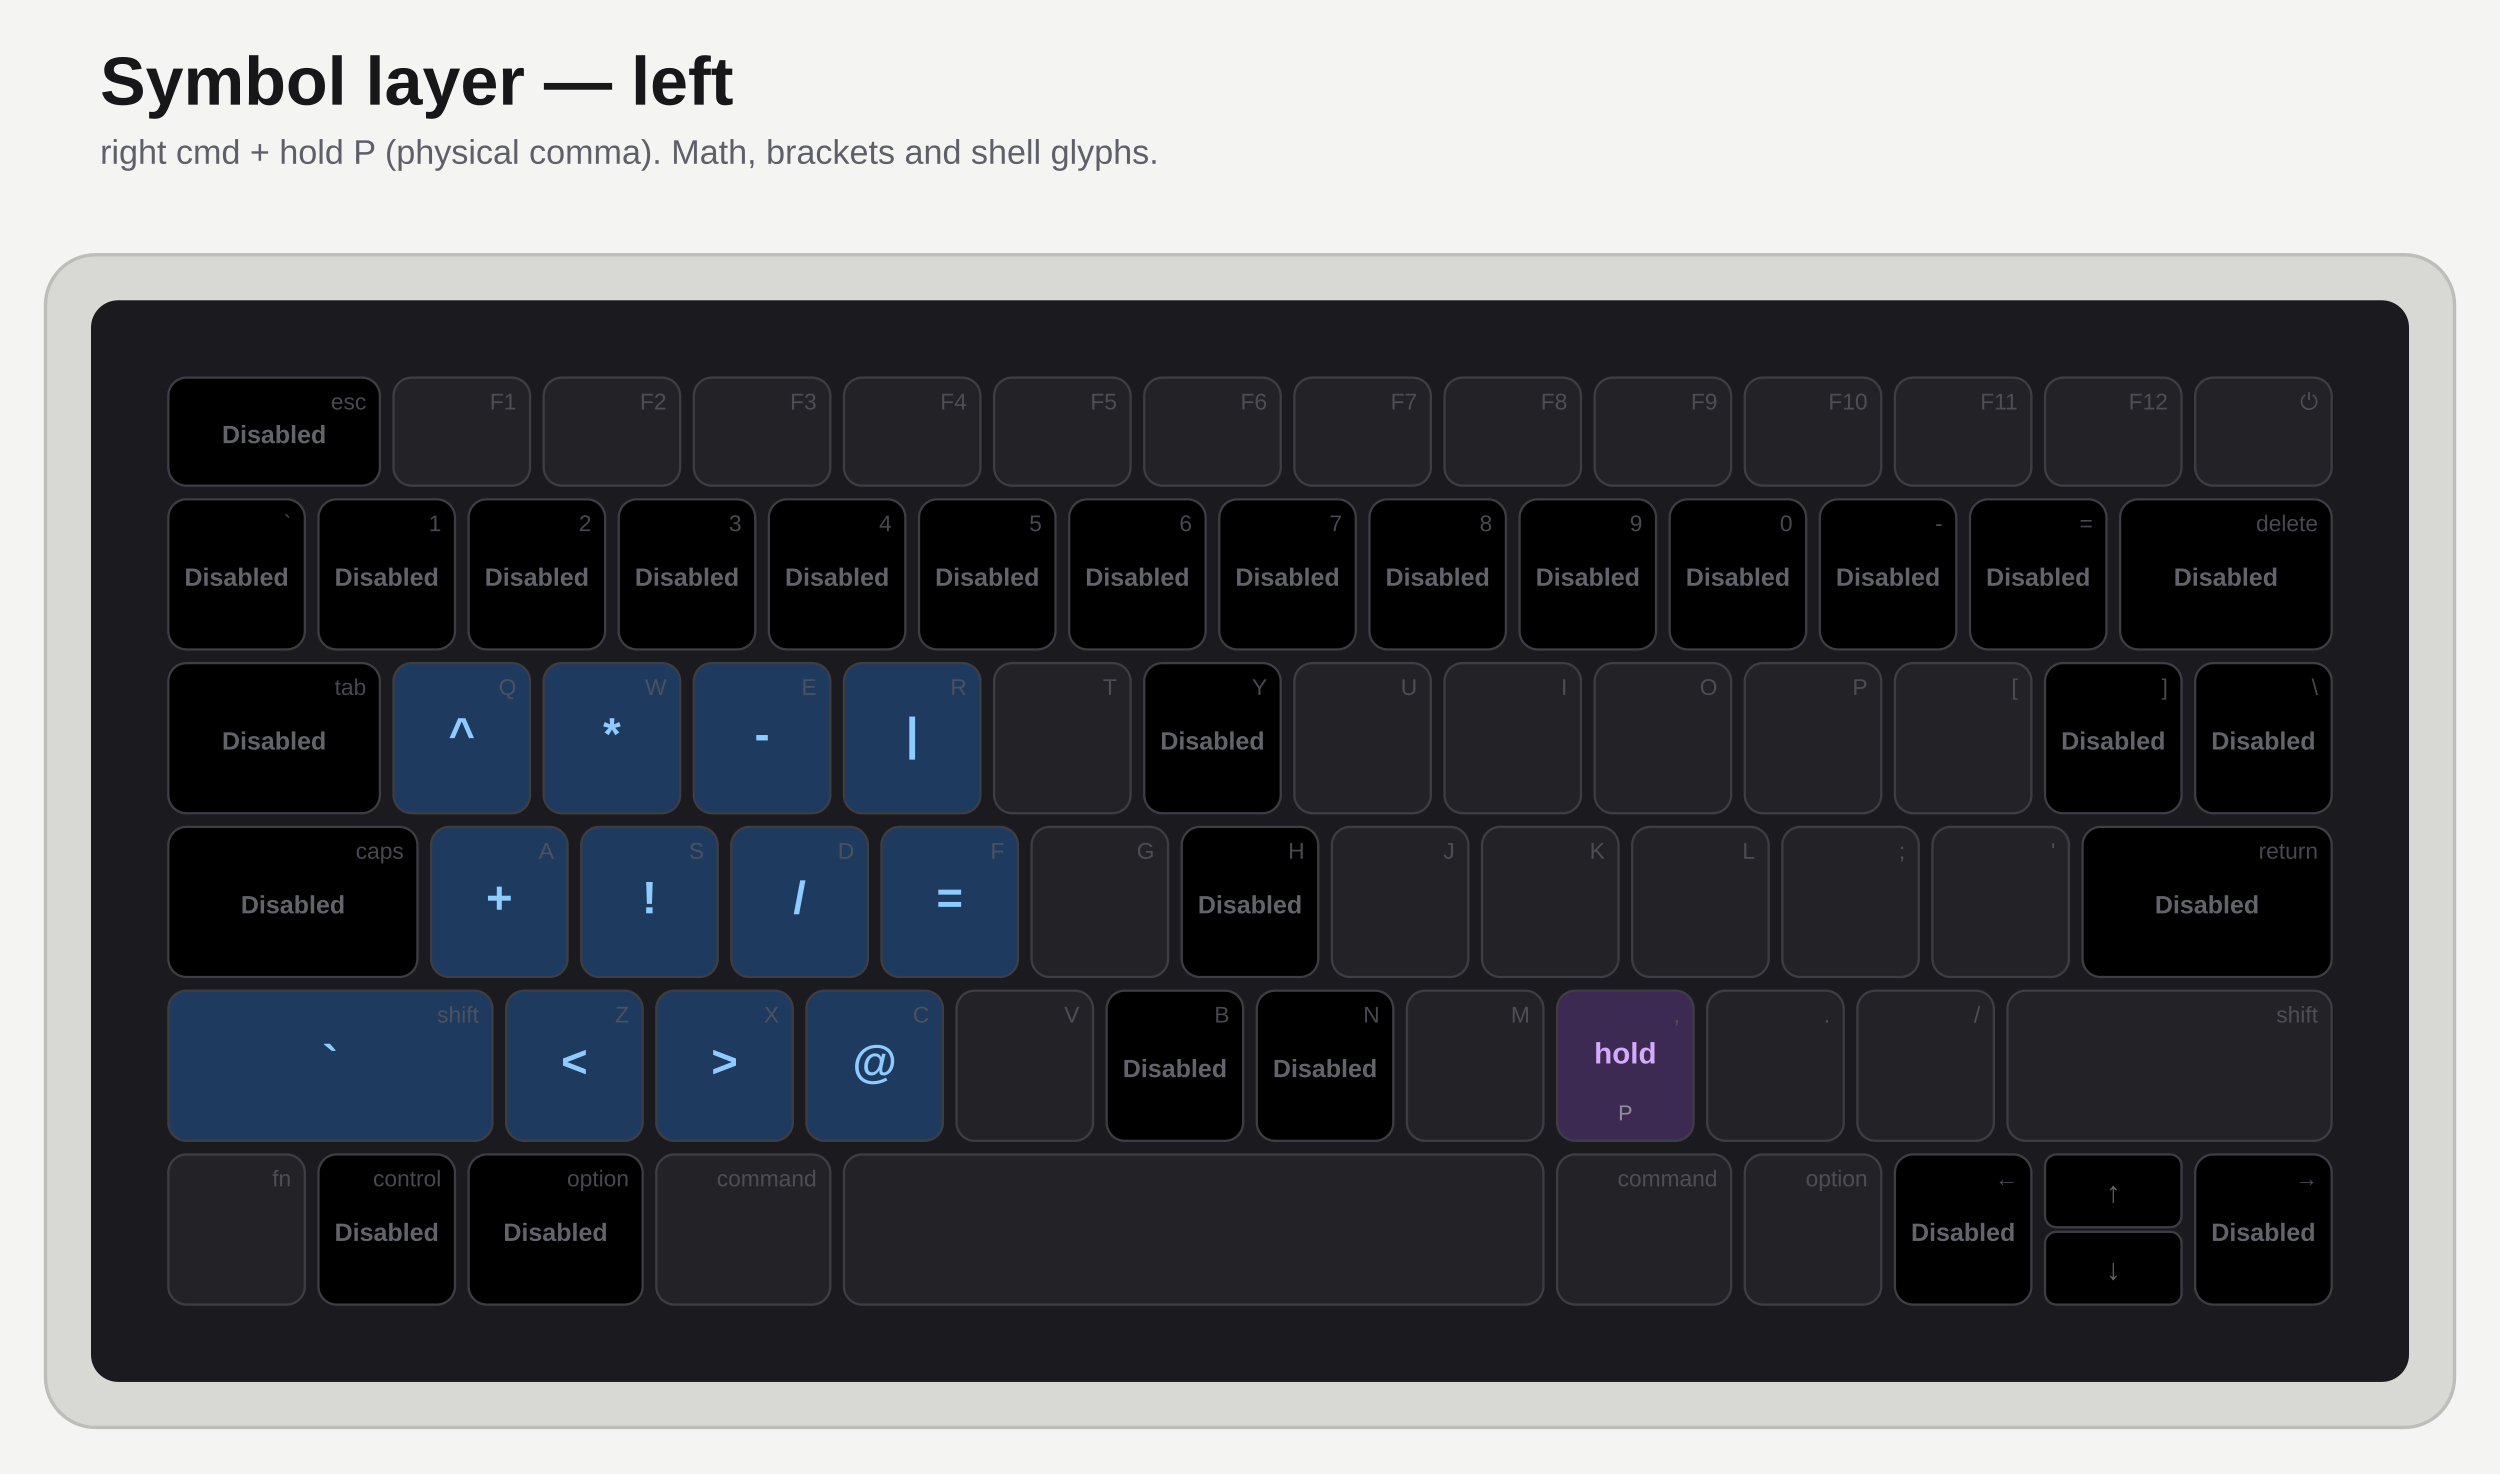
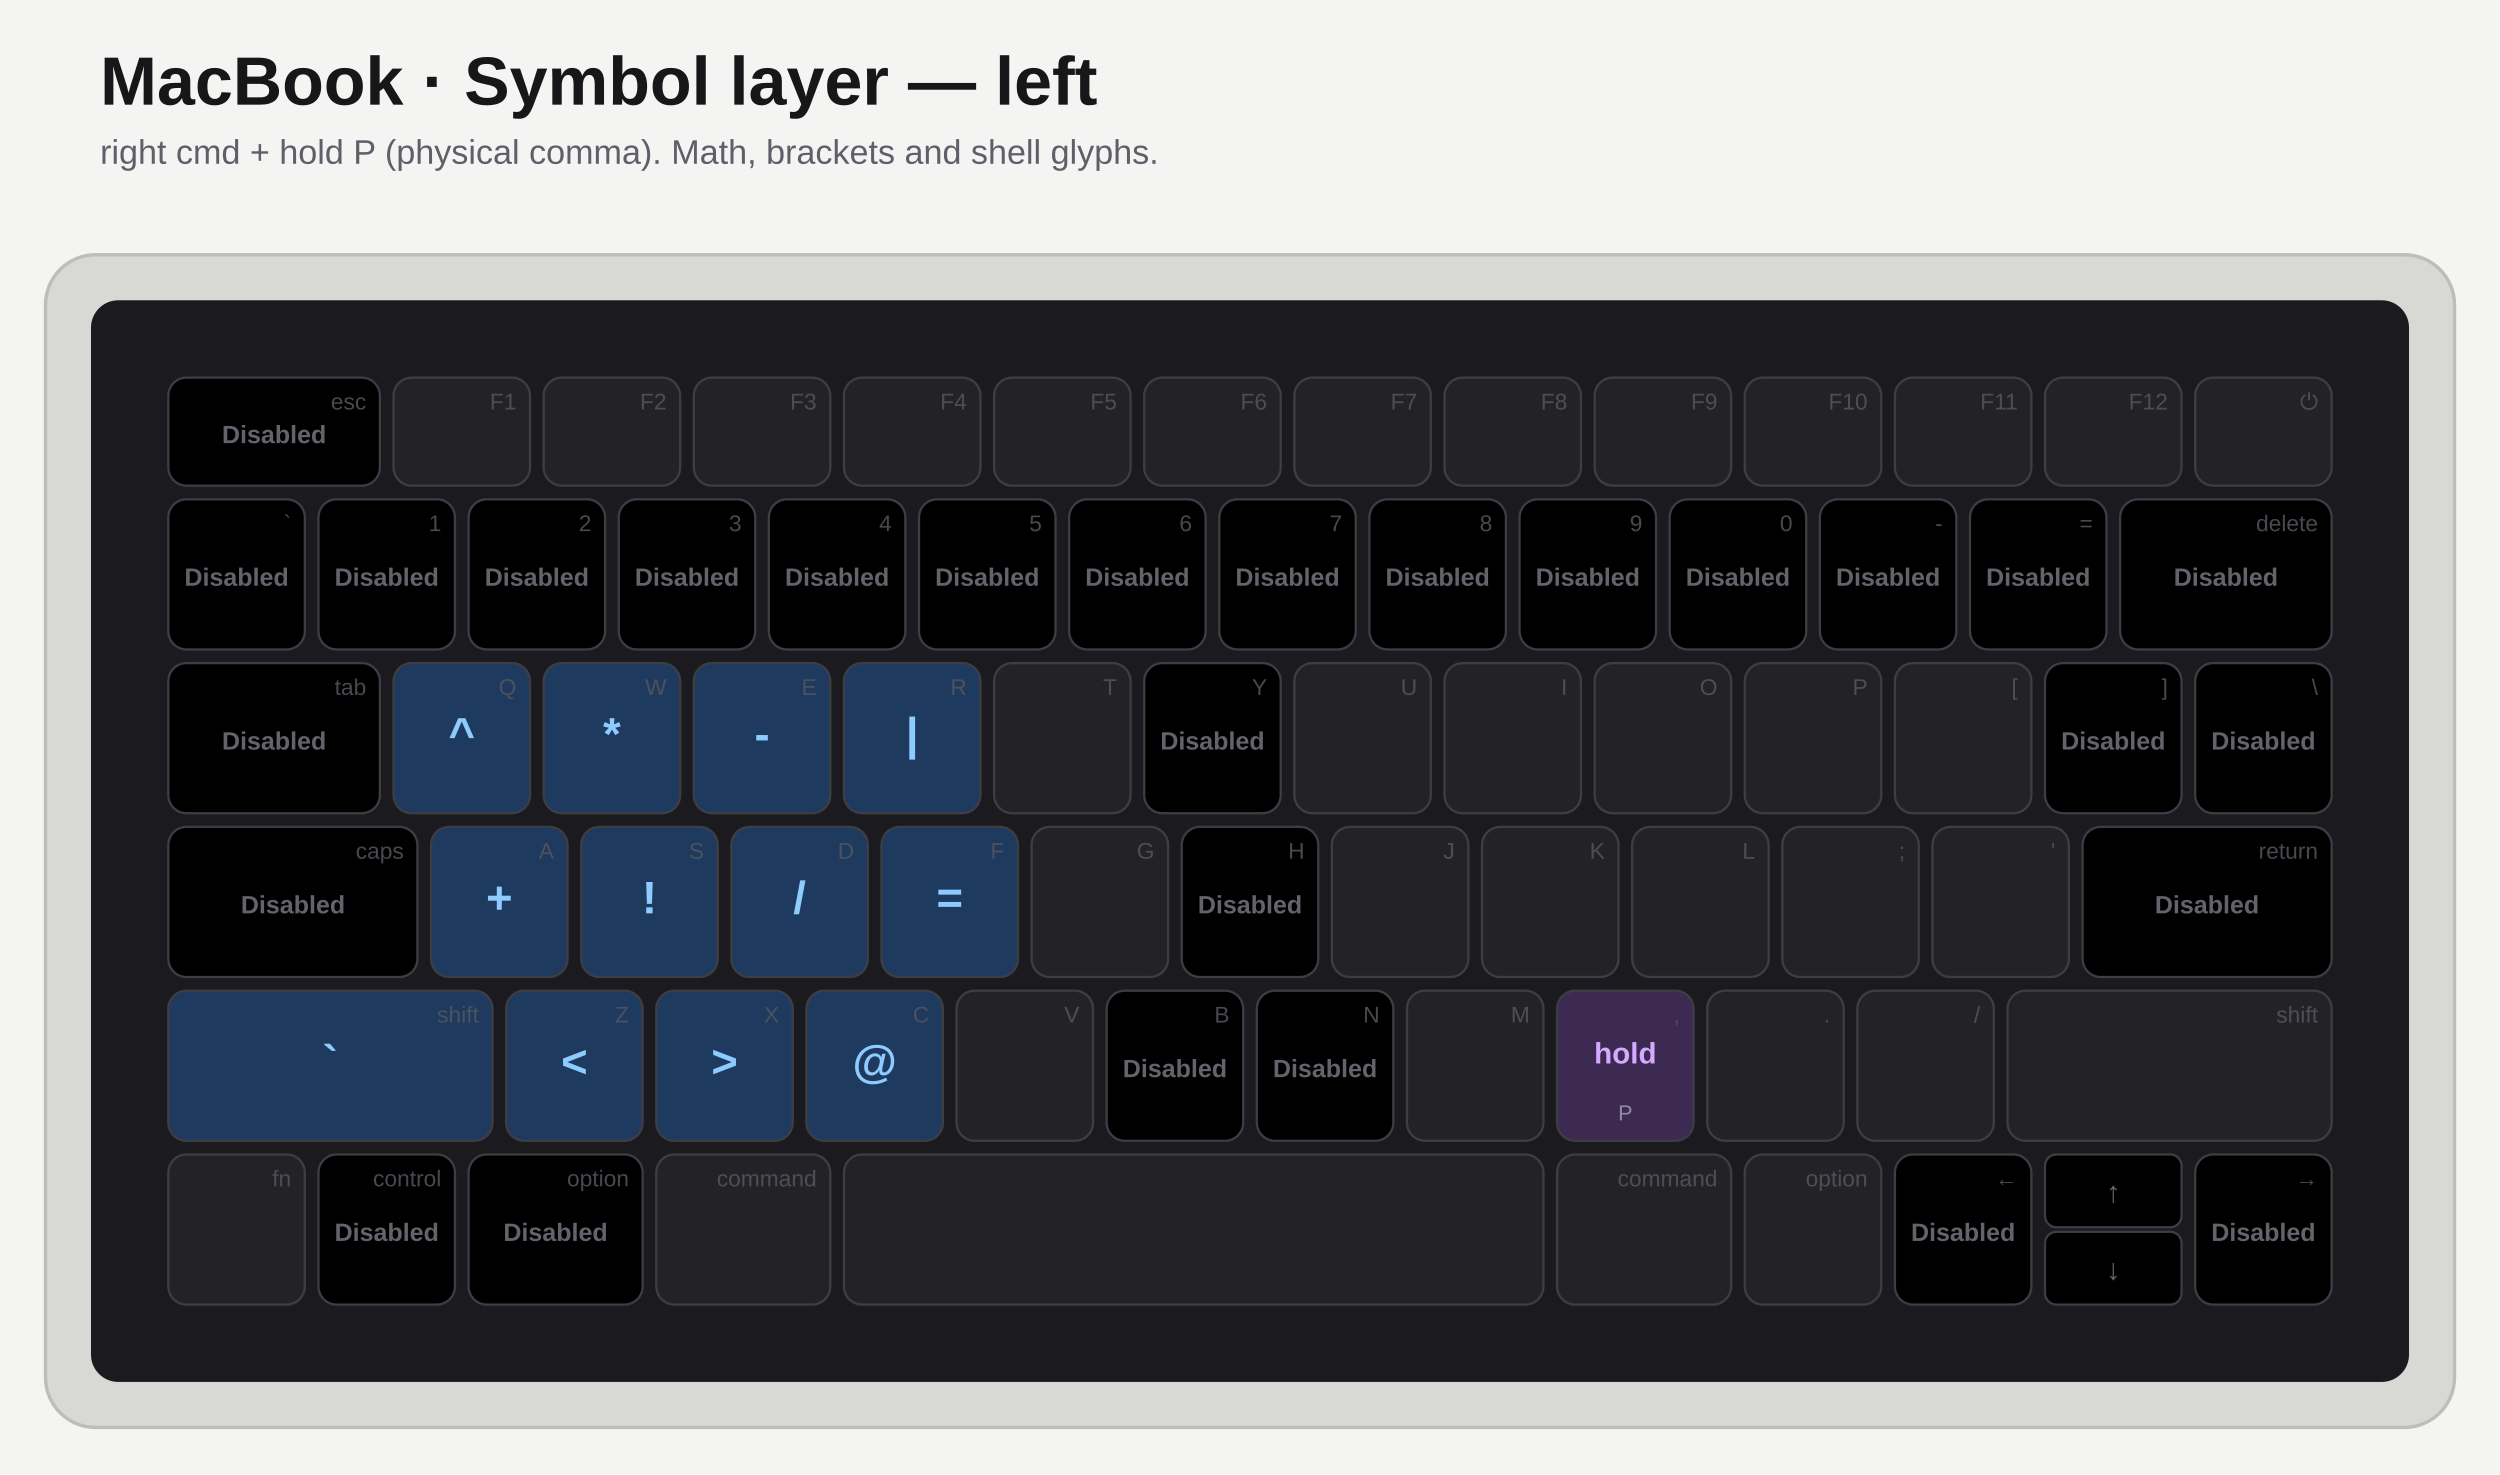
<svg xmlns="http://www.w3.org/2000/svg" width="1099" height="648" viewBox="0 0 1099 648" role="img" aria-label="Symbol layer — left layer of the splitmac">
  <rect width="1099" height="648" fill="#f4f4f2" />
-   <text x="44.0" y="46.0" fill="#17171a" font-size="30" font-weight="700" text-anchor="start" opacity="1.0" font-family="-apple-system, BlinkMacSystemFont, 'SF Pro Text', 'Helvetica Neue', Arial, sans-serif">Symbol layer — left</text>
+   <text x="44.0" y="46.0" fill="#17171a" font-size="30" font-weight="700" text-anchor="start" opacity="1.0" font-family="-apple-system, BlinkMacSystemFont, 'SF Pro Text', 'Helvetica Neue', Arial, sans-serif">MacBook · Symbol layer — left</text>
  <text x="44.0" y="72.0" fill="#5f5f6a" font-size="15" font-weight="400" text-anchor="start" opacity="1.0" font-family="-apple-system, BlinkMacSystemFont, 'SF Pro Text', 'Helvetica Neue', Arial, sans-serif">right cmd + hold P (physical comma). Math, brackets and shell glyphs.</text>
  <rect x="20.0" y="112.0" width="1059.0" height="515.5" rx="22" fill="#d8d8d5" stroke="#bdbdb9" stroke-width="1.5" />
  <rect x="40.0" y="132.0" width="1019.0" height="475.5" rx="12" fill="#1b1b1f" />
  <rect x="74.0" y="166.0" width="93.0" height="47.5" rx="8" fill="#000000" stroke="#3d3d44" stroke-width="1" />
  <text x="161.0" y="180.0" fill="#55555e" font-size="10" font-weight="500" text-anchor="end" opacity="0.85" font-family="-apple-system, BlinkMacSystemFont, 'SF Pro Text', 'Helvetica Neue', Arial, sans-serif">esc</text>
  <text x="120.5" y="194.8" fill="#63636b" font-size="11" font-weight="600" text-anchor="middle" opacity="1.0" font-family="-apple-system, BlinkMacSystemFont, 'SF Pro Text', 'Helvetica Neue', Arial, sans-serif">Disabled</text>
  <rect x="173.0" y="166.0" width="60.0" height="47.5" rx="8" fill="#232327" stroke="#3d3d44" stroke-width="1" />
  <text x="227.0" y="180.0" fill="#55555e" font-size="10" font-weight="500" text-anchor="end" opacity="0.85" font-family="-apple-system, BlinkMacSystemFont, 'SF Pro Text', 'Helvetica Neue', Arial, sans-serif">F1</text>
  <rect x="239.0" y="166.0" width="60.0" height="47.5" rx="8" fill="#232327" stroke="#3d3d44" stroke-width="1" />
  <text x="293.0" y="180.0" fill="#55555e" font-size="10" font-weight="500" text-anchor="end" opacity="0.85" font-family="-apple-system, BlinkMacSystemFont, 'SF Pro Text', 'Helvetica Neue', Arial, sans-serif">F2</text>
  <rect x="305.0" y="166.0" width="60.0" height="47.5" rx="8" fill="#232327" stroke="#3d3d44" stroke-width="1" />
  <text x="359.0" y="180.0" fill="#55555e" font-size="10" font-weight="500" text-anchor="end" opacity="0.85" font-family="-apple-system, BlinkMacSystemFont, 'SF Pro Text', 'Helvetica Neue', Arial, sans-serif">F3</text>
  <rect x="371.0" y="166.0" width="60.0" height="47.5" rx="8" fill="#232327" stroke="#3d3d44" stroke-width="1" />
  <text x="425.0" y="180.0" fill="#55555e" font-size="10" font-weight="500" text-anchor="end" opacity="0.85" font-family="-apple-system, BlinkMacSystemFont, 'SF Pro Text', 'Helvetica Neue', Arial, sans-serif">F4</text>
  <rect x="437.0" y="166.0" width="60.0" height="47.5" rx="8" fill="#232327" stroke="#3d3d44" stroke-width="1" />
  <text x="491.0" y="180.0" fill="#55555e" font-size="10" font-weight="500" text-anchor="end" opacity="0.85" font-family="-apple-system, BlinkMacSystemFont, 'SF Pro Text', 'Helvetica Neue', Arial, sans-serif">F5</text>
  <rect x="503.0" y="166.0" width="60.0" height="47.5" rx="8" fill="#232327" stroke="#3d3d44" stroke-width="1" />
  <text x="557.0" y="180.0" fill="#55555e" font-size="10" font-weight="500" text-anchor="end" opacity="0.85" font-family="-apple-system, BlinkMacSystemFont, 'SF Pro Text', 'Helvetica Neue', Arial, sans-serif">F6</text>
  <rect x="569.0" y="166.0" width="60.0" height="47.5" rx="8" fill="#232327" stroke="#3d3d44" stroke-width="1" />
  <text x="623.0" y="180.0" fill="#55555e" font-size="10" font-weight="500" text-anchor="end" opacity="0.85" font-family="-apple-system, BlinkMacSystemFont, 'SF Pro Text', 'Helvetica Neue', Arial, sans-serif">F7</text>
  <rect x="635.0" y="166.0" width="60.0" height="47.5" rx="8" fill="#232327" stroke="#3d3d44" stroke-width="1" />
  <text x="689.0" y="180.0" fill="#55555e" font-size="10" font-weight="500" text-anchor="end" opacity="0.85" font-family="-apple-system, BlinkMacSystemFont, 'SF Pro Text', 'Helvetica Neue', Arial, sans-serif">F8</text>
  <rect x="701.0" y="166.0" width="60.0" height="47.5" rx="8" fill="#232327" stroke="#3d3d44" stroke-width="1" />
  <text x="755.0" y="180.0" fill="#55555e" font-size="10" font-weight="500" text-anchor="end" opacity="0.85" font-family="-apple-system, BlinkMacSystemFont, 'SF Pro Text', 'Helvetica Neue', Arial, sans-serif">F9</text>
  <rect x="767.0" y="166.0" width="60.0" height="47.5" rx="8" fill="#232327" stroke="#3d3d44" stroke-width="1" />
  <text x="821.0" y="180.0" fill="#55555e" font-size="10" font-weight="500" text-anchor="end" opacity="0.85" font-family="-apple-system, BlinkMacSystemFont, 'SF Pro Text', 'Helvetica Neue', Arial, sans-serif">F10</text>
  <rect x="833.0" y="166.0" width="60.0" height="47.5" rx="8" fill="#232327" stroke="#3d3d44" stroke-width="1" />
  <text x="887.0" y="180.0" fill="#55555e" font-size="10" font-weight="500" text-anchor="end" opacity="0.85" font-family="-apple-system, BlinkMacSystemFont, 'SF Pro Text', 'Helvetica Neue', Arial, sans-serif">F11</text>
  <rect x="899.0" y="166.0" width="60.0" height="47.5" rx="8" fill="#232327" stroke="#3d3d44" stroke-width="1" />
  <text x="953.0" y="180.0" fill="#55555e" font-size="10" font-weight="500" text-anchor="end" opacity="0.85" font-family="-apple-system, BlinkMacSystemFont, 'SF Pro Text', 'Helvetica Neue', Arial, sans-serif">F12</text>
  <rect x="965.0" y="166.0" width="60.0" height="47.5" rx="8" fill="#232327" stroke="#3d3d44" stroke-width="1" />
  <text x="1019.0" y="180.0" fill="#55555e" font-size="10" font-weight="500" text-anchor="end" opacity="0.85" font-family="-apple-system, BlinkMacSystemFont, 'SF Pro Text', 'Helvetica Neue', Arial, sans-serif">⏻</text>
  <rect x="74.0" y="219.5" width="60.0" height="66.0" rx="8" fill="#000000" stroke="#3d3d44" stroke-width="1" />
  <text x="128.0" y="233.5" fill="#55555e" font-size="10" font-weight="500" text-anchor="end" opacity="0.85" font-family="-apple-system, BlinkMacSystemFont, 'SF Pro Text', 'Helvetica Neue', Arial, sans-serif">`</text>
  <text x="104.0" y="257.5" fill="#63636b" font-size="11" font-weight="600" text-anchor="middle" opacity="1.0" font-family="-apple-system, BlinkMacSystemFont, 'SF Pro Text', 'Helvetica Neue', Arial, sans-serif">Disabled</text>
  <rect x="140.0" y="219.5" width="60.0" height="66.0" rx="8" fill="#000000" stroke="#3d3d44" stroke-width="1" />
  <text x="194.0" y="233.5" fill="#55555e" font-size="10" font-weight="500" text-anchor="end" opacity="0.85" font-family="-apple-system, BlinkMacSystemFont, 'SF Pro Text', 'Helvetica Neue', Arial, sans-serif">1</text>
  <text x="170.0" y="257.5" fill="#63636b" font-size="11" font-weight="600" text-anchor="middle" opacity="1.0" font-family="-apple-system, BlinkMacSystemFont, 'SF Pro Text', 'Helvetica Neue', Arial, sans-serif">Disabled</text>
  <rect x="206.0" y="219.5" width="60.0" height="66.0" rx="8" fill="#000000" stroke="#3d3d44" stroke-width="1" />
  <text x="260.0" y="233.5" fill="#55555e" font-size="10" font-weight="500" text-anchor="end" opacity="0.85" font-family="-apple-system, BlinkMacSystemFont, 'SF Pro Text', 'Helvetica Neue', Arial, sans-serif">2</text>
  <text x="236.0" y="257.5" fill="#63636b" font-size="11" font-weight="600" text-anchor="middle" opacity="1.0" font-family="-apple-system, BlinkMacSystemFont, 'SF Pro Text', 'Helvetica Neue', Arial, sans-serif">Disabled</text>
  <rect x="272.0" y="219.5" width="60.0" height="66.0" rx="8" fill="#000000" stroke="#3d3d44" stroke-width="1" />
  <text x="326.0" y="233.5" fill="#55555e" font-size="10" font-weight="500" text-anchor="end" opacity="0.85" font-family="-apple-system, BlinkMacSystemFont, 'SF Pro Text', 'Helvetica Neue', Arial, sans-serif">3</text>
  <text x="302.0" y="257.5" fill="#63636b" font-size="11" font-weight="600" text-anchor="middle" opacity="1.0" font-family="-apple-system, BlinkMacSystemFont, 'SF Pro Text', 'Helvetica Neue', Arial, sans-serif">Disabled</text>
  <rect x="338.0" y="219.5" width="60.0" height="66.0" rx="8" fill="#000000" stroke="#3d3d44" stroke-width="1" />
  <text x="392.0" y="233.5" fill="#55555e" font-size="10" font-weight="500" text-anchor="end" opacity="0.85" font-family="-apple-system, BlinkMacSystemFont, 'SF Pro Text', 'Helvetica Neue', Arial, sans-serif">4</text>
  <text x="368.0" y="257.5" fill="#63636b" font-size="11" font-weight="600" text-anchor="middle" opacity="1.0" font-family="-apple-system, BlinkMacSystemFont, 'SF Pro Text', 'Helvetica Neue', Arial, sans-serif">Disabled</text>
  <rect x="404.0" y="219.5" width="60.0" height="66.0" rx="8" fill="#000000" stroke="#3d3d44" stroke-width="1" />
  <text x="458.0" y="233.5" fill="#55555e" font-size="10" font-weight="500" text-anchor="end" opacity="0.85" font-family="-apple-system, BlinkMacSystemFont, 'SF Pro Text', 'Helvetica Neue', Arial, sans-serif">5</text>
  <text x="434.0" y="257.5" fill="#63636b" font-size="11" font-weight="600" text-anchor="middle" opacity="1.0" font-family="-apple-system, BlinkMacSystemFont, 'SF Pro Text', 'Helvetica Neue', Arial, sans-serif">Disabled</text>
  <rect x="470.0" y="219.5" width="60.0" height="66.0" rx="8" fill="#000000" stroke="#3d3d44" stroke-width="1" />
  <text x="524.0" y="233.5" fill="#55555e" font-size="10" font-weight="500" text-anchor="end" opacity="0.85" font-family="-apple-system, BlinkMacSystemFont, 'SF Pro Text', 'Helvetica Neue', Arial, sans-serif">6</text>
  <text x="500.0" y="257.5" fill="#63636b" font-size="11" font-weight="600" text-anchor="middle" opacity="1.0" font-family="-apple-system, BlinkMacSystemFont, 'SF Pro Text', 'Helvetica Neue', Arial, sans-serif">Disabled</text>
  <rect x="536.0" y="219.5" width="60.0" height="66.0" rx="8" fill="#000000" stroke="#3d3d44" stroke-width="1" />
  <text x="590.0" y="233.5" fill="#55555e" font-size="10" font-weight="500" text-anchor="end" opacity="0.85" font-family="-apple-system, BlinkMacSystemFont, 'SF Pro Text', 'Helvetica Neue', Arial, sans-serif">7</text>
  <text x="566.0" y="257.5" fill="#63636b" font-size="11" font-weight="600" text-anchor="middle" opacity="1.0" font-family="-apple-system, BlinkMacSystemFont, 'SF Pro Text', 'Helvetica Neue', Arial, sans-serif">Disabled</text>
  <rect x="602.0" y="219.5" width="60.0" height="66.0" rx="8" fill="#000000" stroke="#3d3d44" stroke-width="1" />
  <text x="656.0" y="233.5" fill="#55555e" font-size="10" font-weight="500" text-anchor="end" opacity="0.85" font-family="-apple-system, BlinkMacSystemFont, 'SF Pro Text', 'Helvetica Neue', Arial, sans-serif">8</text>
  <text x="632.0" y="257.5" fill="#63636b" font-size="11" font-weight="600" text-anchor="middle" opacity="1.0" font-family="-apple-system, BlinkMacSystemFont, 'SF Pro Text', 'Helvetica Neue', Arial, sans-serif">Disabled</text>
  <rect x="668.0" y="219.5" width="60.0" height="66.0" rx="8" fill="#000000" stroke="#3d3d44" stroke-width="1" />
  <text x="722.0" y="233.5" fill="#55555e" font-size="10" font-weight="500" text-anchor="end" opacity="0.85" font-family="-apple-system, BlinkMacSystemFont, 'SF Pro Text', 'Helvetica Neue', Arial, sans-serif">9</text>
  <text x="698.0" y="257.5" fill="#63636b" font-size="11" font-weight="600" text-anchor="middle" opacity="1.0" font-family="-apple-system, BlinkMacSystemFont, 'SF Pro Text', 'Helvetica Neue', Arial, sans-serif">Disabled</text>
  <rect x="734.0" y="219.5" width="60.0" height="66.0" rx="8" fill="#000000" stroke="#3d3d44" stroke-width="1" />
  <text x="788.0" y="233.5" fill="#55555e" font-size="10" font-weight="500" text-anchor="end" opacity="0.85" font-family="-apple-system, BlinkMacSystemFont, 'SF Pro Text', 'Helvetica Neue', Arial, sans-serif">0</text>
  <text x="764.0" y="257.5" fill="#63636b" font-size="11" font-weight="600" text-anchor="middle" opacity="1.0" font-family="-apple-system, BlinkMacSystemFont, 'SF Pro Text', 'Helvetica Neue', Arial, sans-serif">Disabled</text>
  <rect x="800.0" y="219.5" width="60.0" height="66.0" rx="8" fill="#000000" stroke="#3d3d44" stroke-width="1" />
  <text x="854.0" y="233.5" fill="#55555e" font-size="10" font-weight="500" text-anchor="end" opacity="0.85" font-family="-apple-system, BlinkMacSystemFont, 'SF Pro Text', 'Helvetica Neue', Arial, sans-serif">-</text>
  <text x="830.0" y="257.5" fill="#63636b" font-size="11" font-weight="600" text-anchor="middle" opacity="1.0" font-family="-apple-system, BlinkMacSystemFont, 'SF Pro Text', 'Helvetica Neue', Arial, sans-serif">Disabled</text>
  <rect x="866.0" y="219.5" width="60.0" height="66.0" rx="8" fill="#000000" stroke="#3d3d44" stroke-width="1" />
  <text x="920.0" y="233.5" fill="#55555e" font-size="10" font-weight="500" text-anchor="end" opacity="0.85" font-family="-apple-system, BlinkMacSystemFont, 'SF Pro Text', 'Helvetica Neue', Arial, sans-serif">=</text>
  <text x="896.0" y="257.5" fill="#63636b" font-size="11" font-weight="600" text-anchor="middle" opacity="1.0" font-family="-apple-system, BlinkMacSystemFont, 'SF Pro Text', 'Helvetica Neue', Arial, sans-serif">Disabled</text>
  <rect x="932.0" y="219.5" width="93.0" height="66.0" rx="8" fill="#000000" stroke="#3d3d44" stroke-width="1" />
  <text x="1019.0" y="233.5" fill="#55555e" font-size="10" font-weight="500" text-anchor="end" opacity="0.85" font-family="-apple-system, BlinkMacSystemFont, 'SF Pro Text', 'Helvetica Neue', Arial, sans-serif">delete</text>
  <text x="978.5" y="257.5" fill="#63636b" font-size="11" font-weight="600" text-anchor="middle" opacity="1.0" font-family="-apple-system, BlinkMacSystemFont, 'SF Pro Text', 'Helvetica Neue', Arial, sans-serif">Disabled</text>
  <rect x="74.0" y="291.5" width="93.0" height="66.0" rx="8" fill="#000000" stroke="#3d3d44" stroke-width="1" />
  <text x="161.0" y="305.5" fill="#55555e" font-size="10" font-weight="500" text-anchor="end" opacity="0.85" font-family="-apple-system, BlinkMacSystemFont, 'SF Pro Text', 'Helvetica Neue', Arial, sans-serif">tab</text>
  <text x="120.5" y="329.5" fill="#63636b" font-size="11" font-weight="600" text-anchor="middle" opacity="1.0" font-family="-apple-system, BlinkMacSystemFont, 'SF Pro Text', 'Helvetica Neue', Arial, sans-serif">Disabled</text>
  <rect x="173.0" y="291.5" width="60.0" height="66.0" rx="8" fill="#1e3a5f" stroke="#3d3d44" stroke-width="1" />
  <text x="227.0" y="305.5" fill="#55555e" font-size="10" font-weight="500" text-anchor="end" opacity="0.85" font-family="-apple-system, BlinkMacSystemFont, 'SF Pro Text', 'Helvetica Neue', Arial, sans-serif">Q</text>
  <text x="203.0" y="329.5" fill="#8ecbff" font-size="20" font-weight="700" text-anchor="middle" opacity="1.0" font-family="-apple-system, BlinkMacSystemFont, 'SF Pro Text', 'Helvetica Neue', Arial, sans-serif">^</text>
  <rect x="239.0" y="291.5" width="60.0" height="66.0" rx="8" fill="#1e3a5f" stroke="#3d3d44" stroke-width="1" />
  <text x="293.0" y="305.5" fill="#55555e" font-size="10" font-weight="500" text-anchor="end" opacity="0.85" font-family="-apple-system, BlinkMacSystemFont, 'SF Pro Text', 'Helvetica Neue', Arial, sans-serif">W</text>
  <text x="269.0" y="329.5" fill="#8ecbff" font-size="20" font-weight="700" text-anchor="middle" opacity="1.0" font-family="-apple-system, BlinkMacSystemFont, 'SF Pro Text', 'Helvetica Neue', Arial, sans-serif">*</text>
  <rect x="305.0" y="291.5" width="60.0" height="66.0" rx="8" fill="#1e3a5f" stroke="#3d3d44" stroke-width="1" />
  <text x="359.0" y="305.5" fill="#55555e" font-size="10" font-weight="500" text-anchor="end" opacity="0.85" font-family="-apple-system, BlinkMacSystemFont, 'SF Pro Text', 'Helvetica Neue', Arial, sans-serif">E</text>
  <text x="335.0" y="329.5" fill="#8ecbff" font-size="20" font-weight="700" text-anchor="middle" opacity="1.0" font-family="-apple-system, BlinkMacSystemFont, 'SF Pro Text', 'Helvetica Neue', Arial, sans-serif">-</text>
  <rect x="371.0" y="291.5" width="60.0" height="66.0" rx="8" fill="#1e3a5f" stroke="#3d3d44" stroke-width="1" />
  <text x="425.0" y="305.5" fill="#55555e" font-size="10" font-weight="500" text-anchor="end" opacity="0.85" font-family="-apple-system, BlinkMacSystemFont, 'SF Pro Text', 'Helvetica Neue', Arial, sans-serif">R</text>
  <text x="401.0" y="329.5" fill="#8ecbff" font-size="20" font-weight="700" text-anchor="middle" opacity="1.0" font-family="-apple-system, BlinkMacSystemFont, 'SF Pro Text', 'Helvetica Neue', Arial, sans-serif">|</text>
  <rect x="437.0" y="291.5" width="60.0" height="66.0" rx="8" fill="#232327" stroke="#3d3d44" stroke-width="1" />
  <text x="491.0" y="305.5" fill="#55555e" font-size="10" font-weight="500" text-anchor="end" opacity="0.85" font-family="-apple-system, BlinkMacSystemFont, 'SF Pro Text', 'Helvetica Neue', Arial, sans-serif">T</text>
  <rect x="503.0" y="291.5" width="60.0" height="66.0" rx="8" fill="#000000" stroke="#3d3d44" stroke-width="1" />
  <text x="557.0" y="305.5" fill="#55555e" font-size="10" font-weight="500" text-anchor="end" opacity="0.85" font-family="-apple-system, BlinkMacSystemFont, 'SF Pro Text', 'Helvetica Neue', Arial, sans-serif">Y</text>
  <text x="533.0" y="329.5" fill="#63636b" font-size="11" font-weight="600" text-anchor="middle" opacity="1.0" font-family="-apple-system, BlinkMacSystemFont, 'SF Pro Text', 'Helvetica Neue', Arial, sans-serif">Disabled</text>
  <rect x="569.0" y="291.5" width="60.0" height="66.0" rx="8" fill="#232327" stroke="#3d3d44" stroke-width="1" />
  <text x="623.0" y="305.5" fill="#55555e" font-size="10" font-weight="500" text-anchor="end" opacity="0.85" font-family="-apple-system, BlinkMacSystemFont, 'SF Pro Text', 'Helvetica Neue', Arial, sans-serif">U</text>
  <rect x="635.0" y="291.5" width="60.0" height="66.0" rx="8" fill="#232327" stroke="#3d3d44" stroke-width="1" />
  <text x="689.0" y="305.5" fill="#55555e" font-size="10" font-weight="500" text-anchor="end" opacity="0.85" font-family="-apple-system, BlinkMacSystemFont, 'SF Pro Text', 'Helvetica Neue', Arial, sans-serif">I</text>
  <rect x="701.0" y="291.5" width="60.0" height="66.0" rx="8" fill="#232327" stroke="#3d3d44" stroke-width="1" />
  <text x="755.0" y="305.5" fill="#55555e" font-size="10" font-weight="500" text-anchor="end" opacity="0.85" font-family="-apple-system, BlinkMacSystemFont, 'SF Pro Text', 'Helvetica Neue', Arial, sans-serif">O</text>
  <rect x="767.0" y="291.5" width="60.0" height="66.0" rx="8" fill="#232327" stroke="#3d3d44" stroke-width="1" />
  <text x="821.0" y="305.5" fill="#55555e" font-size="10" font-weight="500" text-anchor="end" opacity="0.85" font-family="-apple-system, BlinkMacSystemFont, 'SF Pro Text', 'Helvetica Neue', Arial, sans-serif">P</text>
  <rect x="833.0" y="291.5" width="60.0" height="66.0" rx="8" fill="#232327" stroke="#3d3d44" stroke-width="1" />
  <text x="887.0" y="305.5" fill="#55555e" font-size="10" font-weight="500" text-anchor="end" opacity="0.85" font-family="-apple-system, BlinkMacSystemFont, 'SF Pro Text', 'Helvetica Neue', Arial, sans-serif">[</text>
  <rect x="899.0" y="291.5" width="60.0" height="66.0" rx="8" fill="#000000" stroke="#3d3d44" stroke-width="1" />
  <text x="953.0" y="305.5" fill="#55555e" font-size="10" font-weight="500" text-anchor="end" opacity="0.85" font-family="-apple-system, BlinkMacSystemFont, 'SF Pro Text', 'Helvetica Neue', Arial, sans-serif">]</text>
  <text x="929.0" y="329.5" fill="#63636b" font-size="11" font-weight="600" text-anchor="middle" opacity="1.0" font-family="-apple-system, BlinkMacSystemFont, 'SF Pro Text', 'Helvetica Neue', Arial, sans-serif">Disabled</text>
  <rect x="965.0" y="291.5" width="60.0" height="66.0" rx="8" fill="#000000" stroke="#3d3d44" stroke-width="1" />
  <text x="1019.0" y="305.5" fill="#55555e" font-size="10" font-weight="500" text-anchor="end" opacity="0.85" font-family="-apple-system, BlinkMacSystemFont, 'SF Pro Text', 'Helvetica Neue', Arial, sans-serif">\</text>
  <text x="995.0" y="329.5" fill="#63636b" font-size="11" font-weight="600" text-anchor="middle" opacity="1.0" font-family="-apple-system, BlinkMacSystemFont, 'SF Pro Text', 'Helvetica Neue', Arial, sans-serif">Disabled</text>
  <rect x="74.0" y="363.5" width="109.5" height="66.0" rx="8" fill="#000000" stroke="#3d3d44" stroke-width="1" />
  <text x="177.5" y="377.5" fill="#55555e" font-size="10" font-weight="500" text-anchor="end" opacity="0.85" font-family="-apple-system, BlinkMacSystemFont, 'SF Pro Text', 'Helvetica Neue', Arial, sans-serif">caps</text>
  <text x="128.8" y="401.5" fill="#63636b" font-size="11" font-weight="600" text-anchor="middle" opacity="1.0" font-family="-apple-system, BlinkMacSystemFont, 'SF Pro Text', 'Helvetica Neue', Arial, sans-serif">Disabled</text>
  <rect x="189.5" y="363.5" width="60.0" height="66.0" rx="8" fill="#1e3a5f" stroke="#3d3d44" stroke-width="1" />
  <text x="243.5" y="377.5" fill="#55555e" font-size="10" font-weight="500" text-anchor="end" opacity="0.85" font-family="-apple-system, BlinkMacSystemFont, 'SF Pro Text', 'Helvetica Neue', Arial, sans-serif">A</text>
  <text x="219.5" y="401.5" fill="#8ecbff" font-size="20" font-weight="700" text-anchor="middle" opacity="1.0" font-family="-apple-system, BlinkMacSystemFont, 'SF Pro Text', 'Helvetica Neue', Arial, sans-serif">+</text>
  <rect x="255.5" y="363.5" width="60.0" height="66.0" rx="8" fill="#1e3a5f" stroke="#3d3d44" stroke-width="1" />
  <text x="309.5" y="377.5" fill="#55555e" font-size="10" font-weight="500" text-anchor="end" opacity="0.85" font-family="-apple-system, BlinkMacSystemFont, 'SF Pro Text', 'Helvetica Neue', Arial, sans-serif">S</text>
  <text x="285.5" y="401.5" fill="#8ecbff" font-size="20" font-weight="700" text-anchor="middle" opacity="1.0" font-family="-apple-system, BlinkMacSystemFont, 'SF Pro Text', 'Helvetica Neue', Arial, sans-serif">!</text>
  <rect x="321.5" y="363.5" width="60.0" height="66.0" rx="8" fill="#1e3a5f" stroke="#3d3d44" stroke-width="1" />
  <text x="375.5" y="377.5" fill="#55555e" font-size="10" font-weight="500" text-anchor="end" opacity="0.85" font-family="-apple-system, BlinkMacSystemFont, 'SF Pro Text', 'Helvetica Neue', Arial, sans-serif">D</text>
  <text x="351.5" y="401.5" fill="#8ecbff" font-size="20" font-weight="700" text-anchor="middle" opacity="1.0" font-family="-apple-system, BlinkMacSystemFont, 'SF Pro Text', 'Helvetica Neue', Arial, sans-serif">/</text>
  <rect x="387.5" y="363.5" width="60.0" height="66.0" rx="8" fill="#1e3a5f" stroke="#3d3d44" stroke-width="1" />
  <text x="441.5" y="377.5" fill="#55555e" font-size="10" font-weight="500" text-anchor="end" opacity="0.85" font-family="-apple-system, BlinkMacSystemFont, 'SF Pro Text', 'Helvetica Neue', Arial, sans-serif">F</text>
  <text x="417.5" y="401.5" fill="#8ecbff" font-size="20" font-weight="700" text-anchor="middle" opacity="1.0" font-family="-apple-system, BlinkMacSystemFont, 'SF Pro Text', 'Helvetica Neue', Arial, sans-serif">=</text>
  <rect x="453.5" y="363.5" width="60.0" height="66.0" rx="8" fill="#232327" stroke="#3d3d44" stroke-width="1" />
  <text x="507.5" y="377.5" fill="#55555e" font-size="10" font-weight="500" text-anchor="end" opacity="0.85" font-family="-apple-system, BlinkMacSystemFont, 'SF Pro Text', 'Helvetica Neue', Arial, sans-serif">G</text>
  <rect x="519.5" y="363.5" width="60.0" height="66.0" rx="8" fill="#000000" stroke="#3d3d44" stroke-width="1" />
  <text x="573.5" y="377.5" fill="#55555e" font-size="10" font-weight="500" text-anchor="end" opacity="0.85" font-family="-apple-system, BlinkMacSystemFont, 'SF Pro Text', 'Helvetica Neue', Arial, sans-serif">H</text>
  <text x="549.5" y="401.5" fill="#63636b" font-size="11" font-weight="600" text-anchor="middle" opacity="1.0" font-family="-apple-system, BlinkMacSystemFont, 'SF Pro Text', 'Helvetica Neue', Arial, sans-serif">Disabled</text>
  <rect x="585.5" y="363.5" width="60.0" height="66.0" rx="8" fill="#232327" stroke="#3d3d44" stroke-width="1" />
  <text x="639.5" y="377.5" fill="#55555e" font-size="10" font-weight="500" text-anchor="end" opacity="0.85" font-family="-apple-system, BlinkMacSystemFont, 'SF Pro Text', 'Helvetica Neue', Arial, sans-serif">J</text>
  <rect x="651.5" y="363.5" width="60.0" height="66.0" rx="8" fill="#232327" stroke="#3d3d44" stroke-width="1" />
  <text x="705.5" y="377.5" fill="#55555e" font-size="10" font-weight="500" text-anchor="end" opacity="0.85" font-family="-apple-system, BlinkMacSystemFont, 'SF Pro Text', 'Helvetica Neue', Arial, sans-serif">K</text>
  <rect x="717.5" y="363.5" width="60.0" height="66.0" rx="8" fill="#232327" stroke="#3d3d44" stroke-width="1" />
  <text x="771.5" y="377.5" fill="#55555e" font-size="10" font-weight="500" text-anchor="end" opacity="0.85" font-family="-apple-system, BlinkMacSystemFont, 'SF Pro Text', 'Helvetica Neue', Arial, sans-serif">L</text>
  <rect x="783.5" y="363.5" width="60.0" height="66.0" rx="8" fill="#232327" stroke="#3d3d44" stroke-width="1" />
  <text x="837.5" y="377.5" fill="#55555e" font-size="10" font-weight="500" text-anchor="end" opacity="0.85" font-family="-apple-system, BlinkMacSystemFont, 'SF Pro Text', 'Helvetica Neue', Arial, sans-serif">;</text>
  <rect x="849.5" y="363.5" width="60.0" height="66.0" rx="8" fill="#232327" stroke="#3d3d44" stroke-width="1" />
  <text x="903.5" y="377.5" fill="#55555e" font-size="10" font-weight="500" text-anchor="end" opacity="0.85" font-family="-apple-system, BlinkMacSystemFont, 'SF Pro Text', 'Helvetica Neue', Arial, sans-serif">'</text>
  <rect x="915.5" y="363.5" width="109.5" height="66.0" rx="8" fill="#000000" stroke="#3d3d44" stroke-width="1" />
  <text x="1019.0" y="377.5" fill="#55555e" font-size="10" font-weight="500" text-anchor="end" opacity="0.85" font-family="-apple-system, BlinkMacSystemFont, 'SF Pro Text', 'Helvetica Neue', Arial, sans-serif">return</text>
  <text x="970.2" y="401.5" fill="#63636b" font-size="11" font-weight="600" text-anchor="middle" opacity="1.0" font-family="-apple-system, BlinkMacSystemFont, 'SF Pro Text', 'Helvetica Neue', Arial, sans-serif">Disabled</text>
  <rect x="74.0" y="435.5" width="142.5" height="66.0" rx="8" fill="#1e3a5f" stroke="#3d3d44" stroke-width="1" />
  <text x="210.5" y="449.5" fill="#55555e" font-size="10" font-weight="500" text-anchor="end" opacity="0.85" font-family="-apple-system, BlinkMacSystemFont, 'SF Pro Text', 'Helvetica Neue', Arial, sans-serif">shift</text>
  <text x="145.2" y="473.5" fill="#8ecbff" font-size="20" font-weight="700" text-anchor="middle" opacity="1.0" font-family="-apple-system, BlinkMacSystemFont, 'SF Pro Text', 'Helvetica Neue', Arial, sans-serif">`</text>
  <rect x="222.5" y="435.5" width="60.0" height="66.0" rx="8" fill="#1e3a5f" stroke="#3d3d44" stroke-width="1" />
  <text x="276.5" y="449.5" fill="#55555e" font-size="10" font-weight="500" text-anchor="end" opacity="0.85" font-family="-apple-system, BlinkMacSystemFont, 'SF Pro Text', 'Helvetica Neue', Arial, sans-serif">Z</text>
  <text x="252.5" y="473.5" fill="#8ecbff" font-size="20" font-weight="700" text-anchor="middle" opacity="1.0" font-family="-apple-system, BlinkMacSystemFont, 'SF Pro Text', 'Helvetica Neue', Arial, sans-serif">&lt;</text>
  <rect x="288.5" y="435.5" width="60.0" height="66.0" rx="8" fill="#1e3a5f" stroke="#3d3d44" stroke-width="1" />
  <text x="342.5" y="449.5" fill="#55555e" font-size="10" font-weight="500" text-anchor="end" opacity="0.85" font-family="-apple-system, BlinkMacSystemFont, 'SF Pro Text', 'Helvetica Neue', Arial, sans-serif">X</text>
  <text x="318.5" y="473.5" fill="#8ecbff" font-size="20" font-weight="700" text-anchor="middle" opacity="1.0" font-family="-apple-system, BlinkMacSystemFont, 'SF Pro Text', 'Helvetica Neue', Arial, sans-serif">&gt;</text>
  <rect x="354.5" y="435.5" width="60.0" height="66.0" rx="8" fill="#1e3a5f" stroke="#3d3d44" stroke-width="1" />
  <text x="408.5" y="449.5" fill="#55555e" font-size="10" font-weight="500" text-anchor="end" opacity="0.85" font-family="-apple-system, BlinkMacSystemFont, 'SF Pro Text', 'Helvetica Neue', Arial, sans-serif">C</text>
  <text x="384.5" y="473.5" fill="#8ecbff" font-size="20" font-weight="700" text-anchor="middle" opacity="1.0" font-family="-apple-system, BlinkMacSystemFont, 'SF Pro Text', 'Helvetica Neue', Arial, sans-serif">@</text>
  <rect x="420.5" y="435.5" width="60.0" height="66.0" rx="8" fill="#232327" stroke="#3d3d44" stroke-width="1" />
  <text x="474.5" y="449.5" fill="#55555e" font-size="10" font-weight="500" text-anchor="end" opacity="0.85" font-family="-apple-system, BlinkMacSystemFont, 'SF Pro Text', 'Helvetica Neue', Arial, sans-serif">V</text>
  <rect x="486.5" y="435.5" width="60.0" height="66.0" rx="8" fill="#000000" stroke="#3d3d44" stroke-width="1" />
  <text x="540.5" y="449.5" fill="#55555e" font-size="10" font-weight="500" text-anchor="end" opacity="0.85" font-family="-apple-system, BlinkMacSystemFont, 'SF Pro Text', 'Helvetica Neue', Arial, sans-serif">B</text>
  <text x="516.5" y="473.5" fill="#63636b" font-size="11" font-weight="600" text-anchor="middle" opacity="1.0" font-family="-apple-system, BlinkMacSystemFont, 'SF Pro Text', 'Helvetica Neue', Arial, sans-serif">Disabled</text>
  <rect x="552.5" y="435.5" width="60.0" height="66.0" rx="8" fill="#000000" stroke="#3d3d44" stroke-width="1" />
  <text x="606.5" y="449.5" fill="#55555e" font-size="10" font-weight="500" text-anchor="end" opacity="0.85" font-family="-apple-system, BlinkMacSystemFont, 'SF Pro Text', 'Helvetica Neue', Arial, sans-serif">N</text>
  <text x="582.5" y="473.5" fill="#63636b" font-size="11" font-weight="600" text-anchor="middle" opacity="1.0" font-family="-apple-system, BlinkMacSystemFont, 'SF Pro Text', 'Helvetica Neue', Arial, sans-serif">Disabled</text>
  <rect x="618.5" y="435.5" width="60.0" height="66.0" rx="8" fill="#232327" stroke="#3d3d44" stroke-width="1" />
  <text x="672.5" y="449.5" fill="#55555e" font-size="10" font-weight="500" text-anchor="end" opacity="0.85" font-family="-apple-system, BlinkMacSystemFont, 'SF Pro Text', 'Helvetica Neue', Arial, sans-serif">M</text>
  <rect x="684.5" y="435.5" width="60.0" height="66.0" rx="8" fill="#3d2a52" stroke="#3d3d44" stroke-width="1" />
  <text x="738.5" y="449.5" fill="#55555e" font-size="10" font-weight="500" text-anchor="end" opacity="0.85" font-family="-apple-system, BlinkMacSystemFont, 'SF Pro Text', 'Helvetica Neue', Arial, sans-serif">,</text>
  <text x="714.5" y="467.5" fill="#d3aaff" font-size="13" font-weight="600" text-anchor="middle" opacity="1.0" font-family="-apple-system, BlinkMacSystemFont, 'SF Pro Text', 'Helvetica Neue', Arial, sans-serif">hold</text>
  <text x="714.5" y="492.5" fill="#8f8f9b" font-size="9.5" font-weight="500" text-anchor="middle" opacity="1.0" font-family="-apple-system, BlinkMacSystemFont, 'SF Pro Text', 'Helvetica Neue', Arial, sans-serif">P</text>
  <rect x="750.5" y="435.5" width="60.0" height="66.0" rx="8" fill="#232327" stroke="#3d3d44" stroke-width="1" />
  <text x="804.5" y="449.5" fill="#55555e" font-size="10" font-weight="500" text-anchor="end" opacity="0.85" font-family="-apple-system, BlinkMacSystemFont, 'SF Pro Text', 'Helvetica Neue', Arial, sans-serif">.</text>
  <rect x="816.5" y="435.5" width="60.0" height="66.0" rx="8" fill="#232327" stroke="#3d3d44" stroke-width="1" />
  <text x="870.5" y="449.5" fill="#55555e" font-size="10" font-weight="500" text-anchor="end" opacity="0.85" font-family="-apple-system, BlinkMacSystemFont, 'SF Pro Text', 'Helvetica Neue', Arial, sans-serif">/</text>
  <rect x="882.5" y="435.5" width="142.5" height="66.0" rx="8" fill="#232327" stroke="#3d3d44" stroke-width="1" />
  <text x="1019.0" y="449.5" fill="#55555e" font-size="10" font-weight="500" text-anchor="end" opacity="0.85" font-family="-apple-system, BlinkMacSystemFont, 'SF Pro Text', 'Helvetica Neue', Arial, sans-serif">shift</text>
  <rect x="74.0" y="507.5" width="60.0" height="66.0" rx="8" fill="#232327" stroke="#3d3d44" stroke-width="1" />
  <text x="128.0" y="521.5" fill="#55555e" font-size="10" font-weight="500" text-anchor="end" opacity="0.85" font-family="-apple-system, BlinkMacSystemFont, 'SF Pro Text', 'Helvetica Neue', Arial, sans-serif">fn</text>
  <rect x="140.0" y="507.5" width="60.0" height="66.0" rx="8" fill="#000000" stroke="#3d3d44" stroke-width="1" />
  <text x="194.0" y="521.5" fill="#55555e" font-size="10" font-weight="500" text-anchor="end" opacity="0.85" font-family="-apple-system, BlinkMacSystemFont, 'SF Pro Text', 'Helvetica Neue', Arial, sans-serif">control</text>
  <text x="170.0" y="545.5" fill="#63636b" font-size="11" font-weight="600" text-anchor="middle" opacity="1.0" font-family="-apple-system, BlinkMacSystemFont, 'SF Pro Text', 'Helvetica Neue', Arial, sans-serif">Disabled</text>
  <rect x="206.0" y="507.5" width="76.5" height="66.0" rx="8" fill="#000000" stroke="#3d3d44" stroke-width="1" />
  <text x="276.5" y="521.5" fill="#55555e" font-size="10" font-weight="500" text-anchor="end" opacity="0.85" font-family="-apple-system, BlinkMacSystemFont, 'SF Pro Text', 'Helvetica Neue', Arial, sans-serif">option</text>
  <text x="244.2" y="545.5" fill="#63636b" font-size="11" font-weight="600" text-anchor="middle" opacity="1.0" font-family="-apple-system, BlinkMacSystemFont, 'SF Pro Text', 'Helvetica Neue', Arial, sans-serif">Disabled</text>
  <rect x="288.5" y="507.5" width="76.5" height="66.0" rx="8" fill="#232327" stroke="#3d3d44" stroke-width="1" />
  <text x="359.0" y="521.5" fill="#55555e" font-size="10" font-weight="500" text-anchor="end" opacity="0.85" font-family="-apple-system, BlinkMacSystemFont, 'SF Pro Text', 'Helvetica Neue', Arial, sans-serif">command</text>
  <rect x="371.0" y="507.5" width="307.5" height="66.0" rx="8" fill="#232327" stroke="#3d3d44" stroke-width="1" />
  <rect x="684.5" y="507.5" width="76.5" height="66.0" rx="8" fill="#232327" stroke="#3d3d44" stroke-width="1" />
  <text x="755.0" y="521.5" fill="#55555e" font-size="10" font-weight="500" text-anchor="end" opacity="0.85" font-family="-apple-system, BlinkMacSystemFont, 'SF Pro Text', 'Helvetica Neue', Arial, sans-serif">command</text>
  <rect x="767.0" y="507.5" width="60.0" height="66.0" rx="8" fill="#232327" stroke="#3d3d44" stroke-width="1" />
  <text x="821.0" y="521.5" fill="#55555e" font-size="10" font-weight="500" text-anchor="end" opacity="0.85" font-family="-apple-system, BlinkMacSystemFont, 'SF Pro Text', 'Helvetica Neue', Arial, sans-serif">option</text>
  <rect x="833.0" y="507.5" width="60.0" height="66.0" rx="8" fill="#000000" stroke="#3d3d44" stroke-width="1" />
  <text x="887.0" y="521.5" fill="#55555e" font-size="10" font-weight="500" text-anchor="end" opacity="0.85" font-family="-apple-system, BlinkMacSystemFont, 'SF Pro Text', 'Helvetica Neue', Arial, sans-serif">←</text>
  <text x="863.0" y="545.5" fill="#63636b" font-size="11" font-weight="600" text-anchor="middle" opacity="1.0" font-family="-apple-system, BlinkMacSystemFont, 'SF Pro Text', 'Helvetica Neue', Arial, sans-serif">Disabled</text>
  <rect x="899.0" y="507.5" width="60.0" height="32.0" rx="5" fill="#000000" stroke="#3d3d44" stroke-width="1" />
  <text x="929.0" y="528.5" fill="#63636b" font-size="13" font-weight="600" text-anchor="middle" opacity="1.0" font-family="-apple-system, BlinkMacSystemFont, 'SF Pro Text', 'Helvetica Neue', Arial, sans-serif">↑</text>
  <rect x="899.0" y="541.5" width="60.0" height="32.0" rx="5" fill="#000000" stroke="#3d3d44" stroke-width="1" />
  <text x="929.0" y="562.5" fill="#63636b" font-size="13" font-weight="600" text-anchor="middle" opacity="1.0" font-family="-apple-system, BlinkMacSystemFont, 'SF Pro Text', 'Helvetica Neue', Arial, sans-serif">↓</text>
  <rect x="965.0" y="507.5" width="60.0" height="66.0" rx="8" fill="#000000" stroke="#3d3d44" stroke-width="1" />
  <text x="1019.0" y="521.5" fill="#55555e" font-size="10" font-weight="500" text-anchor="end" opacity="0.85" font-family="-apple-system, BlinkMacSystemFont, 'SF Pro Text', 'Helvetica Neue', Arial, sans-serif">→</text>
  <text x="995.0" y="545.5" fill="#63636b" font-size="11" font-weight="600" text-anchor="middle" opacity="1.0" font-family="-apple-system, BlinkMacSystemFont, 'SF Pro Text', 'Helvetica Neue', Arial, sans-serif">Disabled</text>
</svg>
